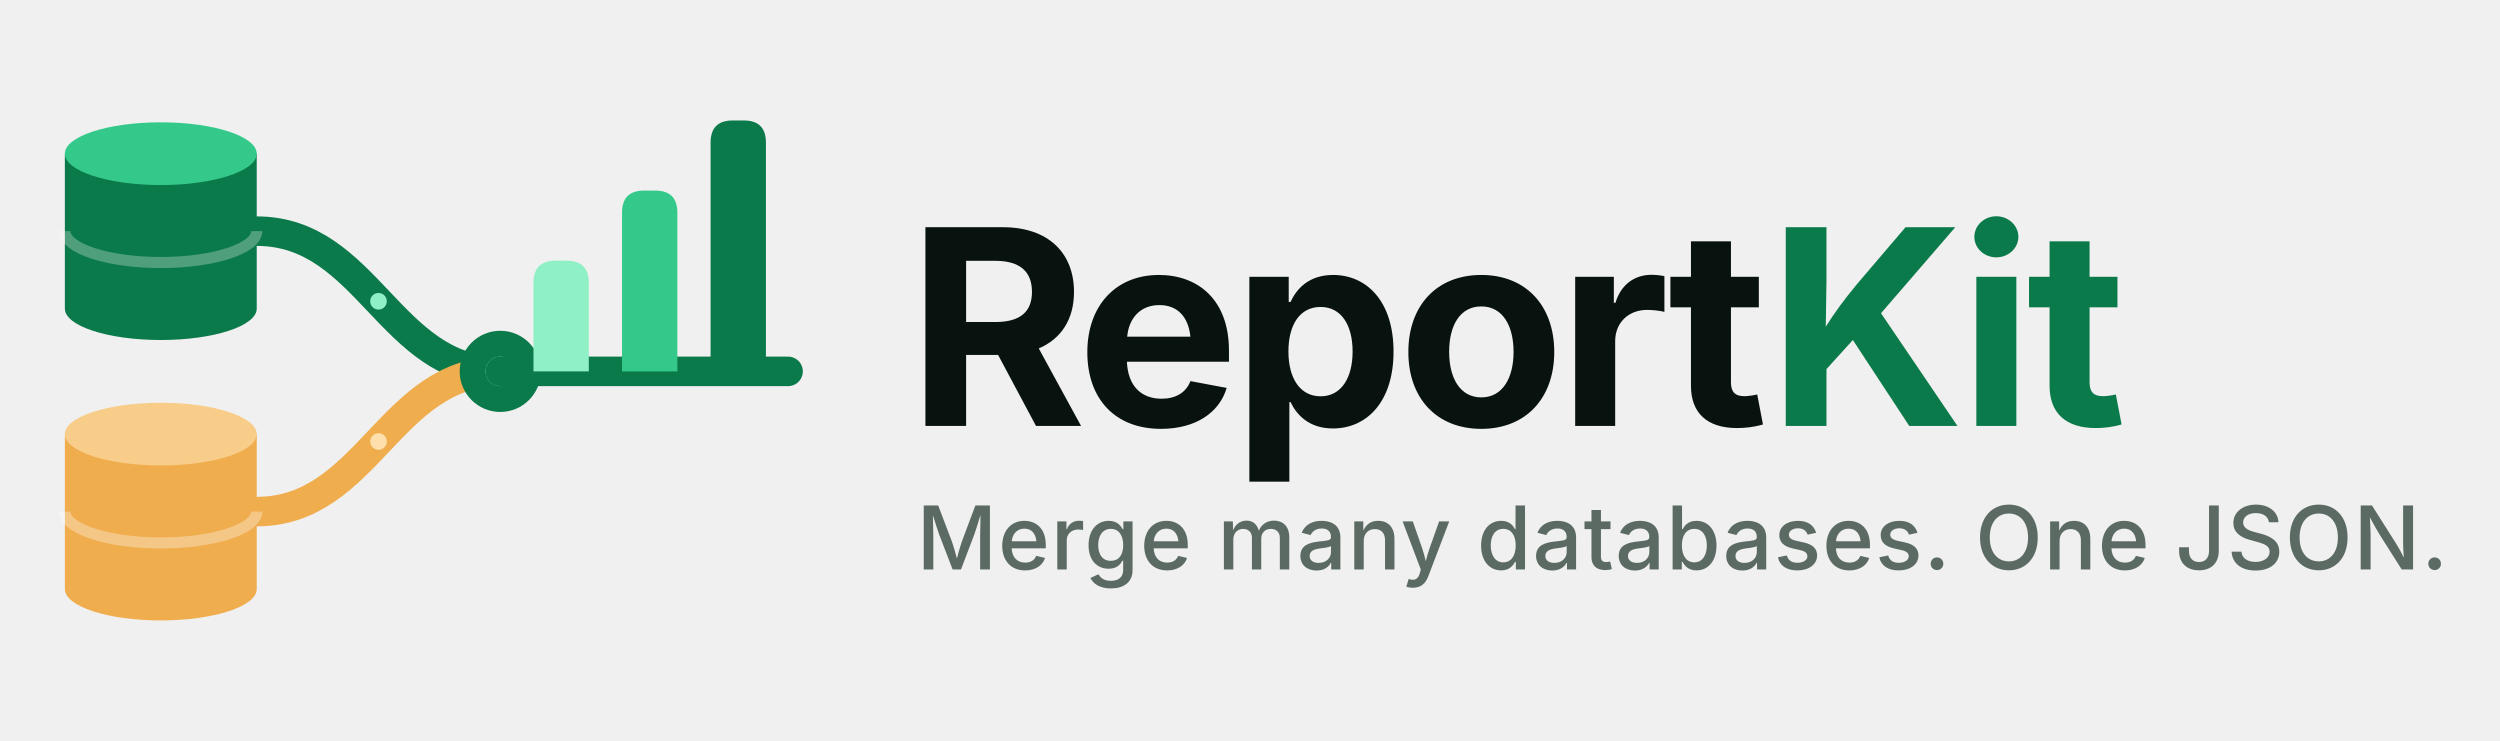
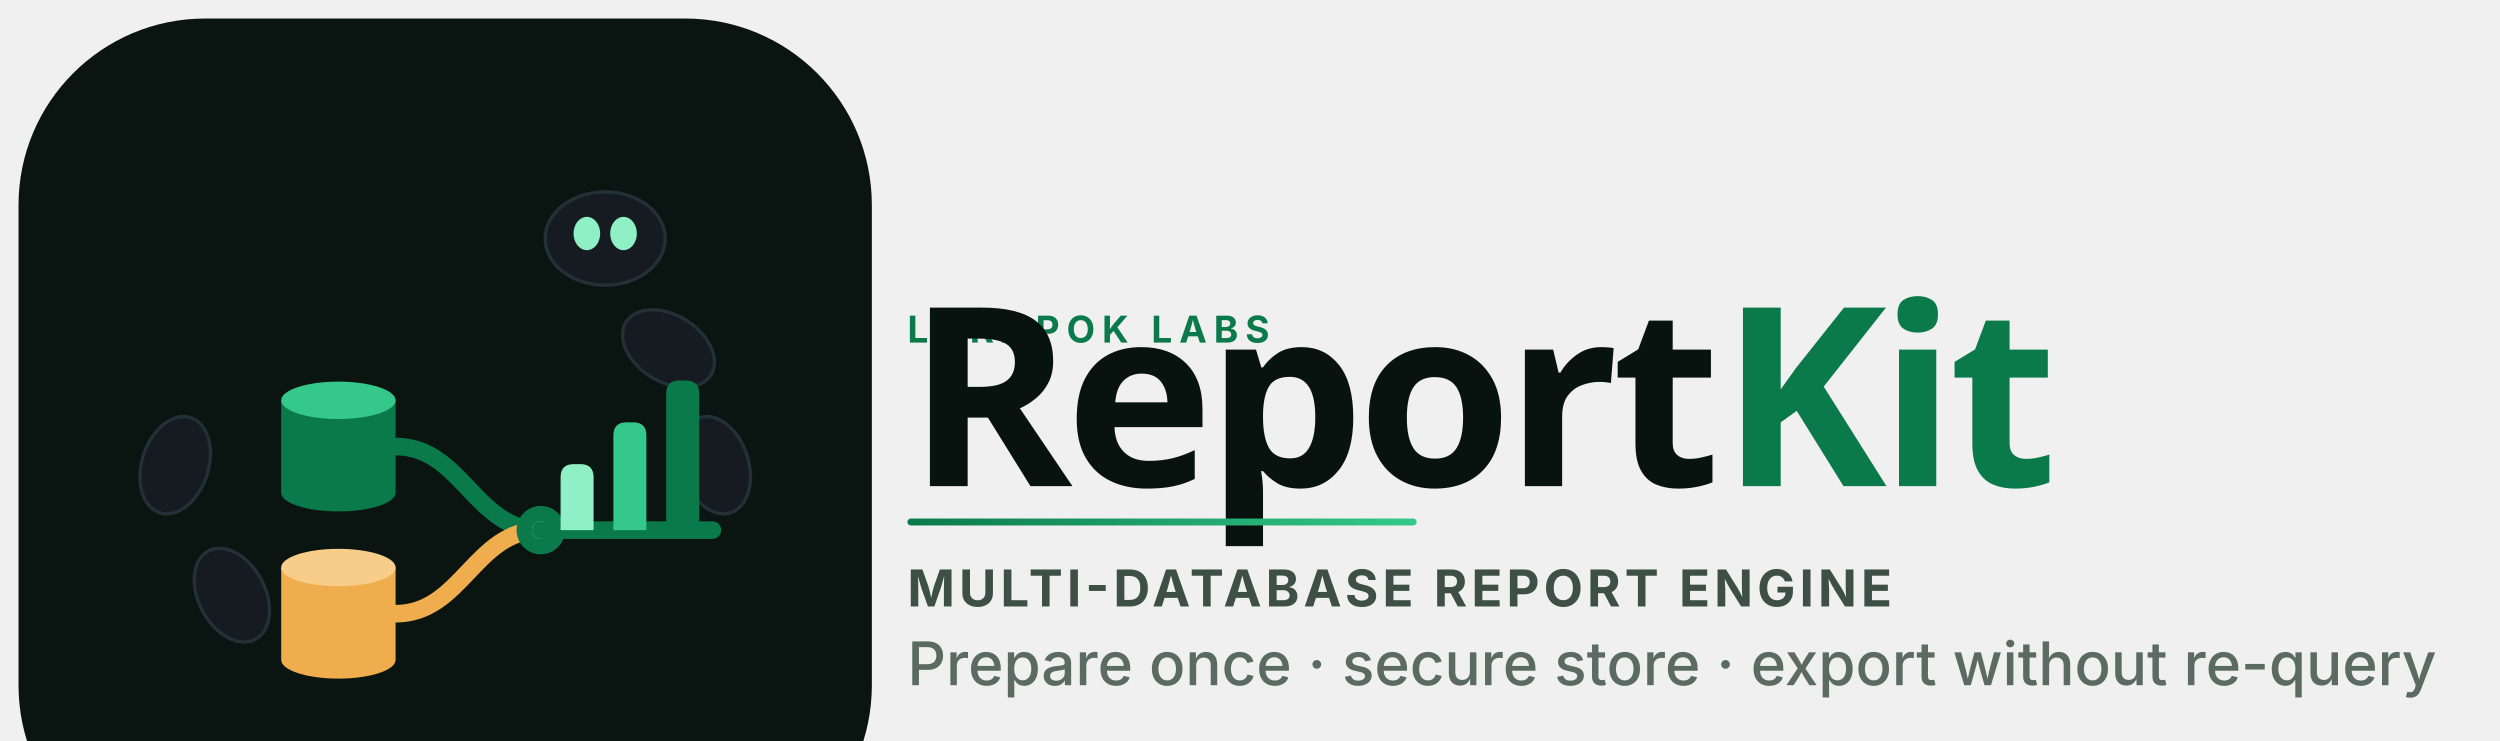
<svg xmlns="http://www.w3.org/2000/svg" viewBox="0 0 1080 320" width="1080" height="320" role="img" aria-label="ReportKit">
-   <g transform="translate(-19.8 -43.6) scale(0.797)">
-     <path d="M 164,180 C 224,180 236,256 296,256" fill="none" stroke="#0b7a4b" stroke-width="16" stroke-linecap="round" />
-     <path d="M 164,332 C 224,332 236,256 296,256" fill="none" stroke="#f0ad4e" stroke-width="16" stroke-linecap="round" />
-     <circle cx="230" cy="218" r="4.5" fill="#8ef0c4" />
-     <circle cx="230" cy="294" r="4.5" fill="#ffe0ad" />
-     <path d="M 60,138 L 60,222 A 52,17 0 0 0 164,222 L 164,138 Z" fill="#0b7a4b" />
-     <path d="M 60,180 A 52,17 0 0 0 164,180" fill="none" stroke="#ffffff" stroke-opacity="0.28" stroke-width="6" />
-     <ellipse cx="112" cy="138" rx="52" ry="17" fill="#34c98a" />
-     <path d="M 60,290 L 60,374 A 52,17 0 0 0 164,374 L 164,290 Z" fill="#f0ad4e" />
-     <path d="M 60,332 A 52,17 0 0 0 164,332" fill="none" stroke="#ffffff" stroke-opacity="0.32" stroke-width="6" />
-     <ellipse cx="112" cy="290" rx="52" ry="17" fill="#f8cd8a" />
-     <circle cx="296" cy="256" r="22" fill="#0b7a4b" />
-     <circle cx="296" cy="256" r="8" fill="#8ef0c4" />
-     <path d="M 296,256 L 452,256" fill="none" stroke="#0b7a4b" stroke-width="16" stroke-linecap="round" />
-     <path d="M 314,256 L 314,208 Q 314,196 326,196 L 332,196 Q 344,196 344,208 L 344,256 Z" fill="#8ef0c4" />
-     <path d="M 362,256 L 362,170 Q 362,158 374,158 L 380,158 Q 392,158 392,170 L 392,256 Z" fill="#34c98a" />
-     <path d="M 410,256 L 410,132 Q 410,120 422,120 L 428,120 Q 440,120 440,132 L 440,256 Z" fill="#0b7a4b" />
+   <defs>
+     <linearGradient id="accent" x1="0" y1="0" x2="1" y2="0">
+       <stop offset="0" stop-color="#0b7a4b" />
+       <stop offset="1" stop-color="#34c98a" />
+     </linearGradient>
+   </defs>
+   <g transform="translate(8 8) scale(0.72)">
+     <rect width="512" height="512" rx="112" fill="#0a1410" />
+     <g fill="#151b20" stroke="#243038" stroke-width="2">
+       <ellipse cx="390" cy="198" rx="30" ry="20" transform="rotate(32 390 198)" />
+       <ellipse cx="418" cy="268" rx="30" ry="20" transform="rotate(72 418 268)" />
+       <ellipse cx="128" cy="346" rx="30" ry="20" transform="rotate(-118 128 346)" />
+       <ellipse cx="94" cy="268" rx="30" ry="20" transform="rotate(-72 94 268)" />
+     </g>
+     <g transform="translate(352 132)">
+       <ellipse cx="0" cy="0" rx="36" ry="28" fill="#151b20" stroke="#243038" stroke-width="2" />
+       <ellipse cx="-11" cy="-3" rx="8" ry="10" fill="#8ef0c4" />
+       <ellipse cx="11" cy="-3" rx="8" ry="10" fill="#8ef0c4" />
+     </g>
+     <g transform="translate(118 138) scale(0.66)">
+       <path d="M 164,180 C 224,180 236,256 296,256" fill="none" stroke="#0b7a4b" stroke-width="16" stroke-linecap="round" />
+       <path d="M 164,332 C 224,332 236,256 296,256" fill="none" stroke="#f0ad4e" stroke-width="16" stroke-linecap="round" />
+       <path d="M 60,138 L 60,222 A 52,17 0 0 0 164,222 L 164,138 Z" fill="#0b7a4b" />
+       <ellipse cx="112" cy="138" rx="52" ry="17" fill="#34c98a" />
+       <path d="M 60,290 L 60,374 A 52,17 0 0 0 164,374 L 164,290 Z" fill="#f0ad4e" />
+       <ellipse cx="112" cy="290" rx="52" ry="17" fill="#f8cd8a" />
+       <circle cx="296" cy="256" r="22" fill="#0b7a4b" />
+       <circle cx="296" cy="256" r="8" fill="#8ef0c4" />
+       <path d="M 296,256 L 452,256" fill="none" stroke="#0b7a4b" stroke-width="16" stroke-linecap="round" />
+       <path d="M 314,256 L 314,208 Q 314,196 326,196 L 332,196 Q 344,196 344,208 L 344,256 Z" fill="#8ef0c4" />
+       <path d="M 362,256 L 362,170 Q 362,158 374,158 L 380,158 Q 392,158 392,170 L 392,256 Z" fill="#34c98a" />
+       <path d="M 410,256 L 410,132 Q 410,120 422,120 L 428,120 Q 440,120 440,132 L 440,256 Z" fill="#0b7a4b" />
+     </g>
  </g>
-   <text x="392" y="184" font-family="Sora, Manrope, Inter, 'Segoe UI', system-ui, -apple-system, Helvetica, Arial, sans-serif" font-size="118" font-weight="700" letter-spacing="-3" fill="#08130f">Report<tspan fill="#0b7a4b">Kit</tspan>
+   <text x="392" y="148" font-family="Manrope, Inter, sans-serif" font-size="16" font-weight="700" fill="#0b7a4b" letter-spacing="3">LORAPOK LABS</text>
+   <text x="392" y="210" font-family="Sora, Manrope, sans-serif" font-size="108" font-weight="700" letter-spacing="-3" fill="#08130f">Report<tspan fill="#0b7a4b">Kit</tspan>
  </text>
-   <text x="396" y="246" font-family="Manrope, Inter, 'Segoe UI', system-ui, -apple-system, Helvetica, Arial, sans-serif" font-size="38" font-weight="500" letter-spacing="0.5" fill="#5b6b63">Merge many databases. One JSON.</text>
+   <rect x="392" y="224" width="220" height="3" rx="1.5" fill="url(#accent)" />
+   <text x="392" y="262" font-family="Manrope, Inter, sans-serif" font-size="22" font-weight="700" fill="#3d4f47" letter-spacing="1.8">MULTI-DATABASE REPORT ENGINE</text>
+   <text x="392" y="296" font-family="Manrope, Inter, sans-serif" font-size="26" font-weight="500" fill="#5b6b63">Prepare once · secure store · export without re-query</text>
</svg>
